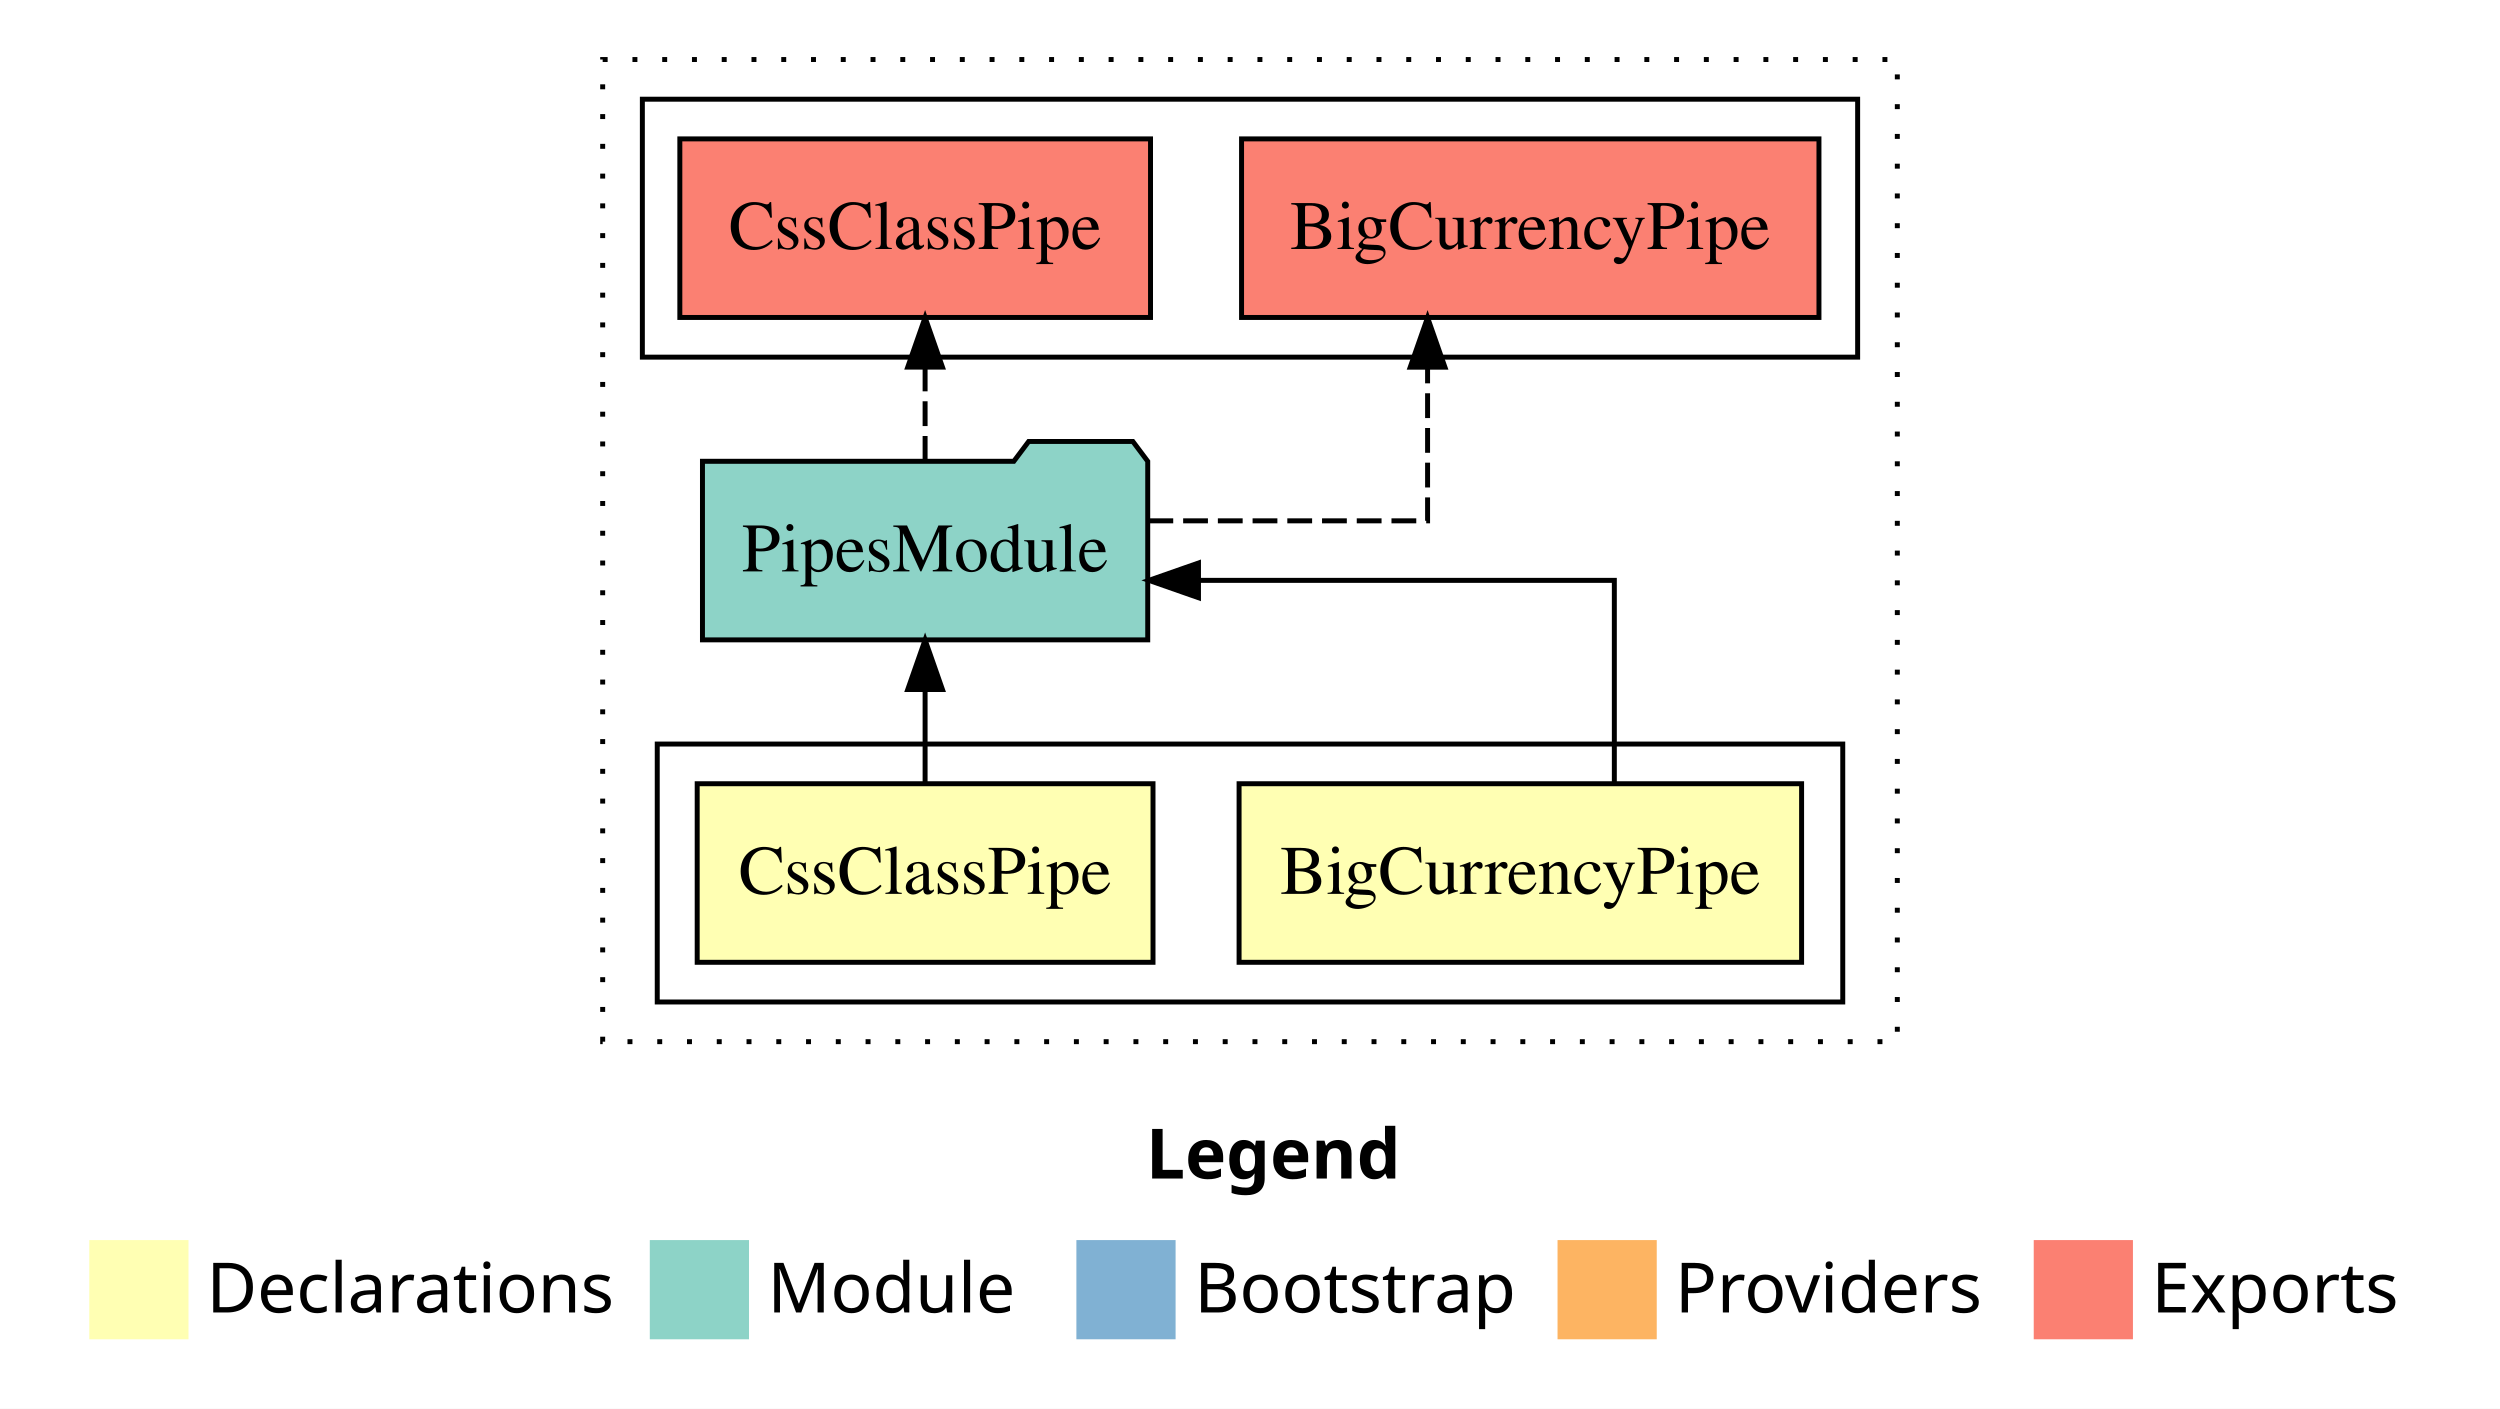
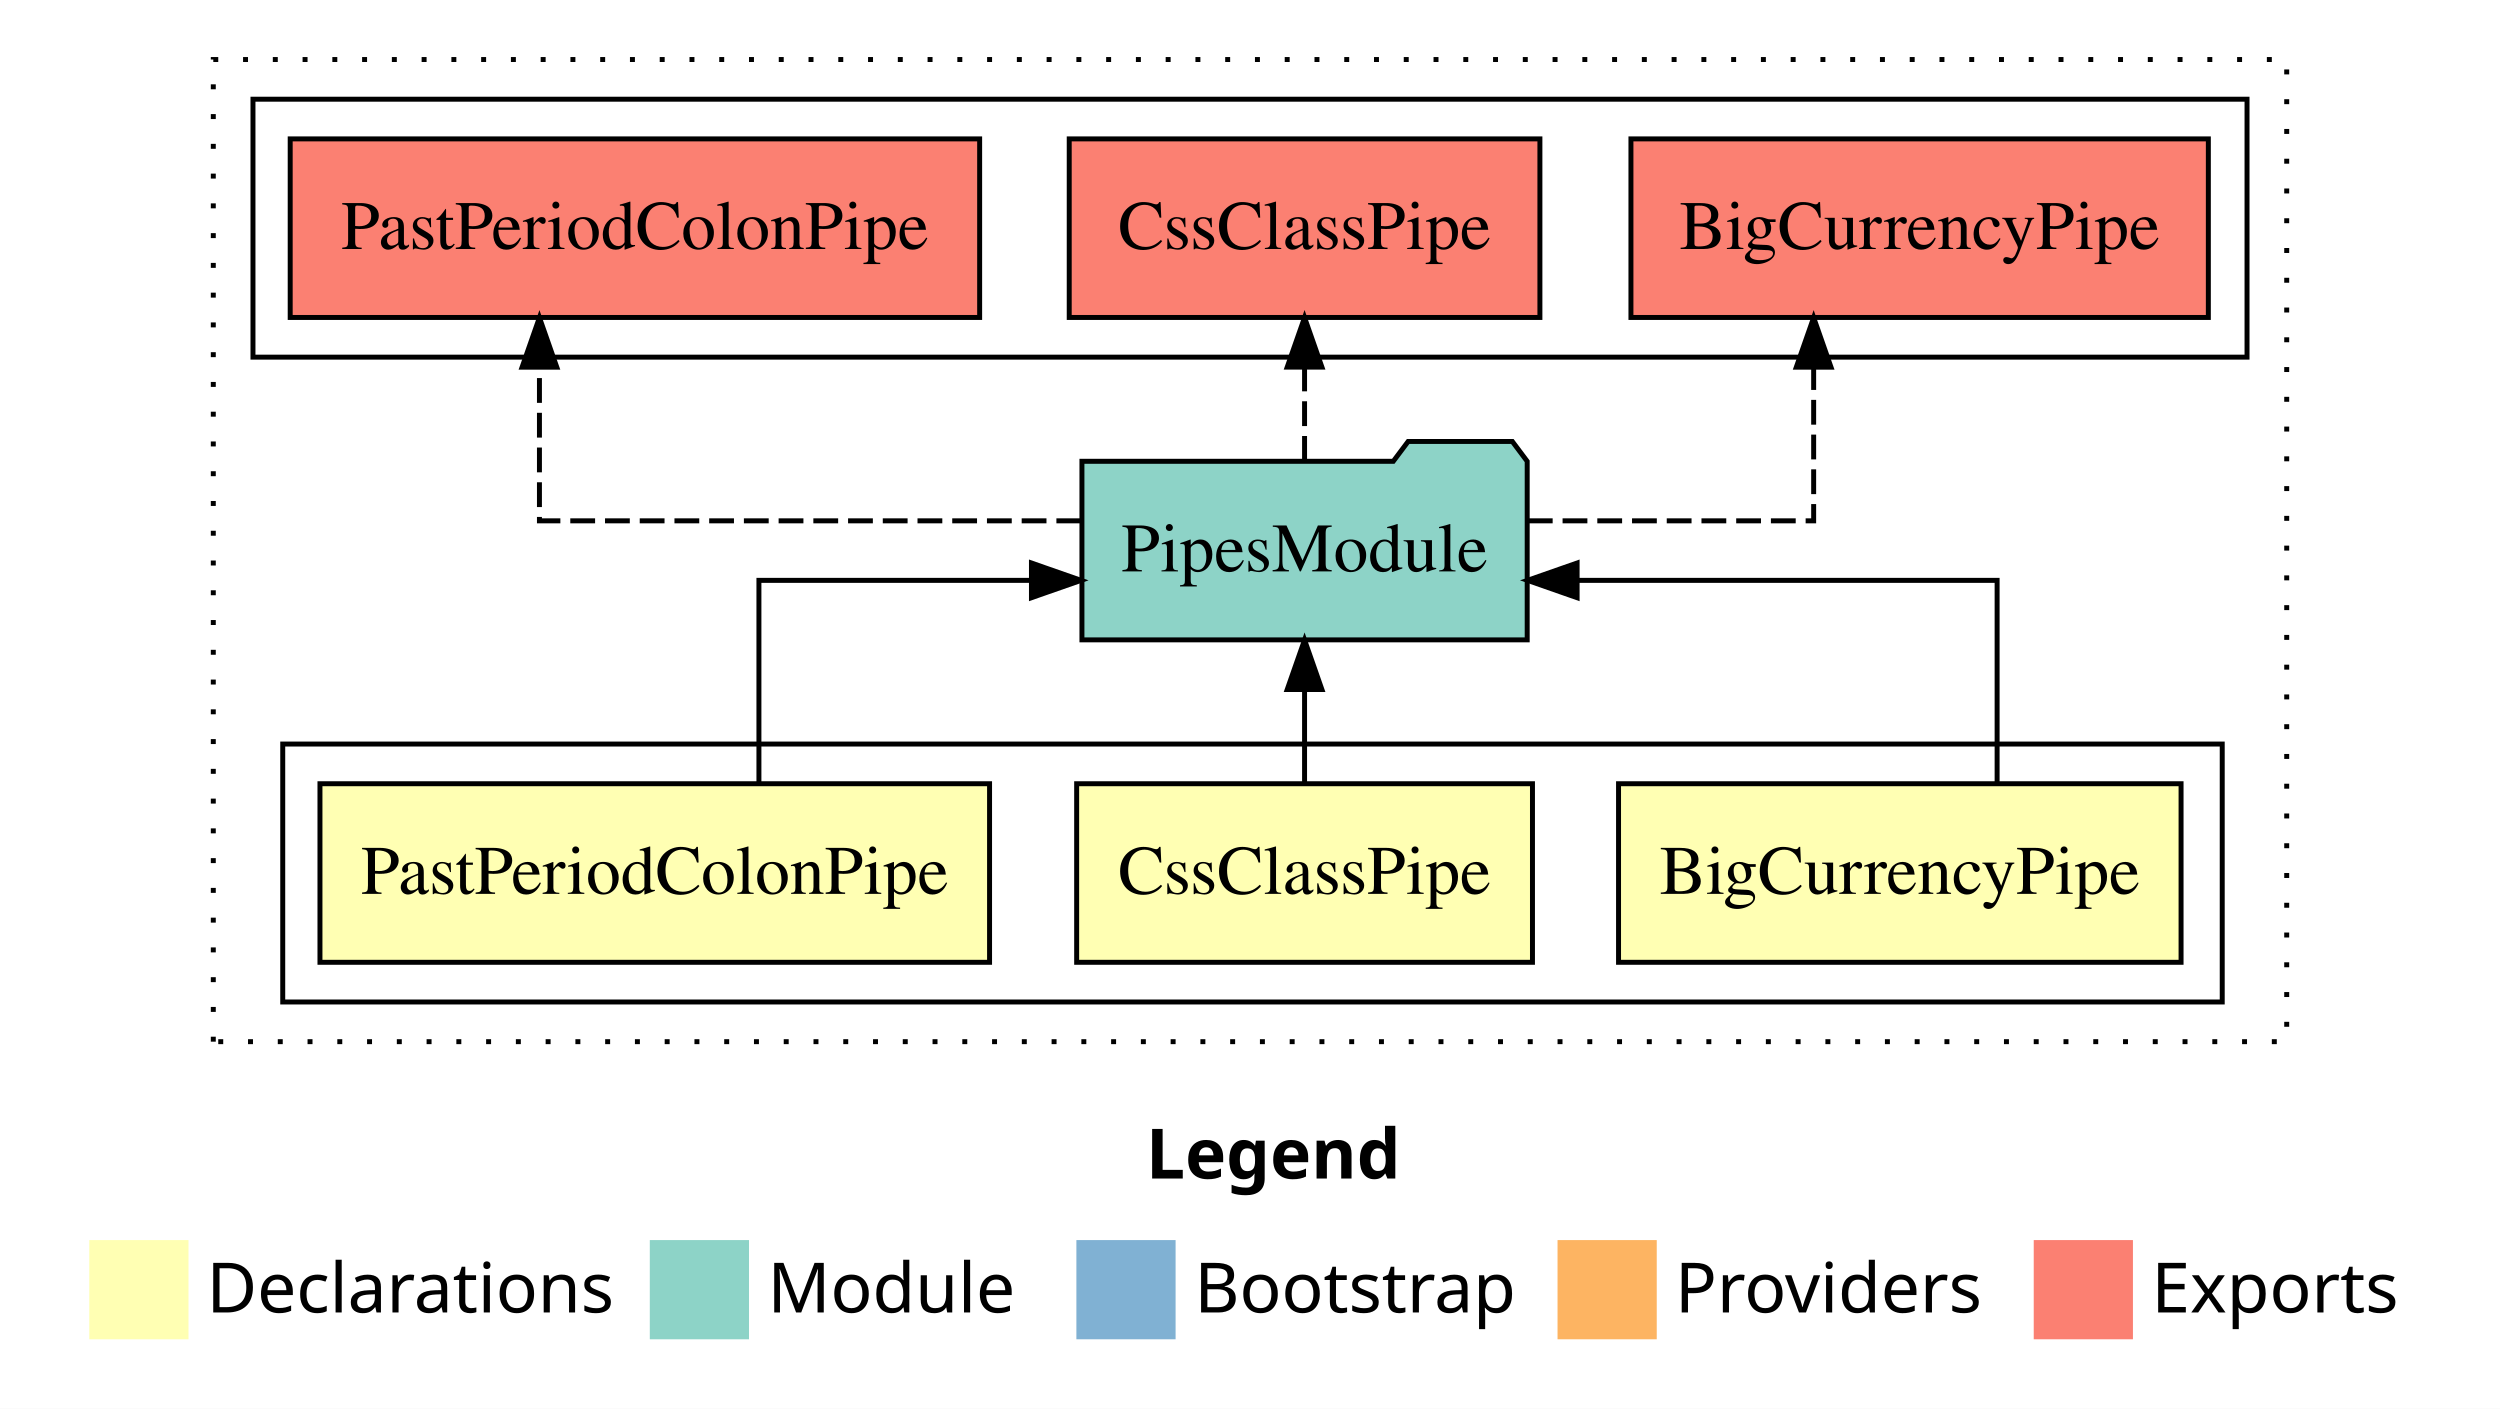
<svg xmlns="http://www.w3.org/2000/svg" width="504pt" height="284pt" viewBox="0.00 0.00 504.00 284.00">
  <g id="graph0" class="graph" transform="scale(1 1) rotate(0) translate(4 280)">
    <polygon fill="#ffffff" stroke="transparent" points="-4,4 -4,-280 500,-280 500,4 -4,4" />
    <text text-anchor="start" x="227.009" y="-42.4" font-family="sans-serif" font-weight="bold" font-size="14.00" fill="#000000">Legend</text>
    <polygon fill="#ffffb3" stroke="transparent" points="14,-10 14,-30 34,-30 34,-10 14,-10" />
    <text text-anchor="start" x="37.629" y="-15.4" font-family="sans-serif" font-size="14.00" fill="#000000">  Declarations</text>
    <polygon fill="#8dd3c7" stroke="transparent" points="127,-10 127,-30 147,-30 147,-10 127,-10" />
    <text text-anchor="start" x="150.725" y="-15.4" font-family="sans-serif" font-size="14.00" fill="#000000">  Module</text>
    <polygon fill="#80b1d3" stroke="transparent" points="213,-10 213,-30 233,-30 233,-10 213,-10" />
    <text text-anchor="start" x="236.781" y="-15.4" font-family="sans-serif" font-size="14.00" fill="#000000">  Bootstrap</text>
    <polygon fill="#fdb462" stroke="transparent" points="310,-10 310,-30 330,-30 330,-10 310,-10" />
    <text text-anchor="start" x="333.673" y="-15.4" font-family="sans-serif" font-size="14.00" fill="#000000">  Providers</text>
    <polygon fill="#fb8072" stroke="transparent" points="406,-10 406,-30 426,-30 426,-10 406,-10" />
    <text text-anchor="start" x="429.726" y="-15.4" font-family="sans-serif" font-size="14.00" fill="#000000">  Exports</text>
    <g id="clust1" class="cluster">
-       <polygon fill="none" stroke="#000000" stroke-dasharray="1,5" points="117.5,-70 117.5,-268 378.5,-268 378.5,-70 117.5,-70" />
+       <polygon fill="none" stroke="#000000" stroke-dasharray="1,5" points="39,-70 39,-268 457,-268 457,-70 39,-70" />
    </g>
    <g id="clust2" class="cluster">
-       <polygon fill="none" stroke="#000000" points="128.5,-78 128.5,-130 367.5,-130 367.5,-78 128.5,-78" />
+       <polygon fill="none" stroke="#000000" points="53,-78 53,-130 444,-130 444,-78 53,-78" />
    </g>
-     <g id="clust6" class="cluster">
-       <polygon fill="none" stroke="#000000" points="125.5,-208 125.5,-260 370.5,-260 370.5,-208 125.5,-208" />
+     <g id="clust7" class="cluster">
+       <polygon fill="none" stroke="#000000" points="47,-208 47,-260 449,-260 449,-208 47,-208" />
    </g>
    <g id="node1" class="node">
-       <polygon fill="#ffffb3" stroke="#000000" points="359.202,-122 245.798,-122 245.798,-86 359.202,-86 359.202,-122" />
-       <text text-anchor="middle" x="302.5" y="-99.8" font-family="Times,serif" font-size="14.00" fill="#000000">BigCurrencyPipe</text>
+       <polygon fill="#ffffb3" stroke="#000000" points="435.702,-122 322.298,-122 322.298,-86 435.702,-86 435.702,-122" />
+       <text text-anchor="middle" x="379" y="-99.8" font-family="Times,serif" font-size="14.00" fill="#000000">BigCurrencyPipe</text>
+     </g>
+     <g id="node4" class="node">
+       <polygon fill="#8dd3c7" stroke="#000000" points="303.882,-187 300.882,-191 279.882,-191 276.882,-187 214.118,-187 214.118,-151 303.882,-151 303.882,-187" />
+       <text text-anchor="middle" x="259" y="-164.8" font-family="Times,serif" font-size="14.00" fill="#000000">PipesModule</text>
+     </g>
+     <g id="edge1" class="edge">
+       <path fill="none" stroke="#000000" d="M398.617,-122.022C398.617,-139.373 398.617,-163 398.617,-163 398.617,-163 313.944,-163 313.944,-163" />
+       <polygon fill="#000000" stroke="#000000" points="313.944,-159.5 303.944,-163 313.944,-166.5 313.944,-159.5" />
+     </g>
+     <g id="node2" class="node">
+       <polygon fill="#ffffb3" stroke="#000000" points="304.946,-122 213.054,-122 213.054,-86 304.946,-86 304.946,-122" />
+       <text text-anchor="middle" x="259" y="-99.8" font-family="Times,serif" font-size="14.00" fill="#000000">CssClassPipe</text>
+     </g>
+     <g id="edge2" class="edge">
+       <path fill="none" stroke="#000000" d="M259,-122.106C259,-122.106 259,-140.991 259,-140.991" />
+       <polygon fill="#000000" stroke="#000000" points="255.5,-140.991 259,-150.991 262.5,-140.991 255.5,-140.991" />
    </g>
    <g id="node3" class="node">
-       <polygon fill="#8dd3c7" stroke="#000000" points="227.382,-187 224.382,-191 203.382,-191 200.382,-187 137.618,-187 137.618,-151 227.382,-151 227.382,-187" />
-       <text text-anchor="middle" x="182.5" y="-164.8" font-family="Times,serif" font-size="14.00" fill="#000000">PipesModule</text>
-     </g>
-     <g id="edge1" class="edge">
-       <path fill="none" stroke="#000000" d="M321.45,-122.022C321.45,-139.373 321.45,-163 321.45,-163 321.45,-163 237.613,-163 237.613,-163" />
-       <polygon fill="#000000" stroke="#000000" points="237.613,-159.5 227.613,-163 237.613,-166.5 237.613,-159.5" />
-     </g>
-     <g id="node2" class="node">
-       <polygon fill="#ffffb3" stroke="#000000" points="228.446,-122 136.554,-122 136.554,-86 228.446,-86 228.446,-122" />
-       <text text-anchor="middle" x="182.5" y="-99.8" font-family="Times,serif" font-size="14.00" fill="#000000">CssClassPipe</text>
-     </g>
-     <g id="edge2" class="edge">
-       <path fill="none" stroke="#000000" d="M182.5,-122.106C182.5,-122.106 182.5,-140.991 182.5,-140.991" />
-       <polygon fill="#000000" stroke="#000000" points="179,-140.991 182.5,-150.991 186,-140.991 179,-140.991" />
-     </g>
-     <g id="node4" class="node">
-       <polygon fill="#fb8072" stroke="#000000" points="362.702,-252 246.298,-252 246.298,-216 362.702,-216 362.702,-252" />
-       <text text-anchor="middle" x="304.5" y="-229.8" font-family="Times,serif" font-size="14.00" fill="#000000">BigCurrencyPipe </text>
+       <polygon fill="#ffffb3" stroke="#000000" points="195.496,-122 60.504,-122 60.504,-86 195.496,-86 195.496,-122" />
+       <text text-anchor="middle" x="128" y="-99.8" font-family="Times,serif" font-size="14.00" fill="#000000">PastPeriodColonPipe</text>
    </g>
    <g id="edge3" class="edge">
-       <path fill="none" stroke="#000000" stroke-dasharray="5,2" d="M227.521,-175C254.576,-175 283.8,-175 283.8,-175 283.8,-175 283.8,-205.977 283.8,-205.977" />
-       <polygon fill="#000000" stroke="#000000" points="280.3,-205.977 283.8,-215.977 287.3,-205.977 280.3,-205.977" />
+       <path fill="none" stroke="#000000" d="M148.999,-122.022C148.999,-139.373 148.999,-163 148.999,-163 148.999,-163 203.941,-163 203.941,-163" />
+       <polygon fill="#000000" stroke="#000000" points="203.941,-166.5 213.941,-163 203.941,-159.5 203.941,-166.5" />
    </g>
    <g id="node5" class="node">
-       <polygon fill="#fb8072" stroke="#000000" points="227.945,-252 133.055,-252 133.055,-216 227.945,-216 227.945,-252" />
-       <text text-anchor="middle" x="180.5" y="-229.8" font-family="Times,serif" font-size="14.00" fill="#000000">CssClassPipe </text>
+       <polygon fill="#fb8072" stroke="#000000" points="441.202,-252 324.798,-252 324.798,-216 441.202,-216 441.202,-252" />
+       <text text-anchor="middle" x="383" y="-229.8" font-family="Times,serif" font-size="14.00" fill="#000000">BigCurrencyPipe </text>
    </g>
    <g id="edge4" class="edge">
-       <path fill="none" stroke="#000000" stroke-dasharray="5,2" d="M182.5,-187.106C182.5,-187.106 182.5,-205.991 182.5,-205.991" />
-       <polygon fill="#000000" stroke="#000000" points="179,-205.991 182.5,-215.991 186,-205.991 179,-205.991" />
+       <path fill="none" stroke="#000000" stroke-dasharray="5,2" d="M304.016,-175C331.592,-175 361.633,-175 361.633,-175 361.633,-175 361.633,-205.977 361.633,-205.977" />
+       <polygon fill="#000000" stroke="#000000" points="358.133,-205.977 361.633,-215.977 365.133,-205.977 358.133,-205.977" />
+     </g>
+     <g id="node6" class="node">
+       <polygon fill="#fb8072" stroke="#000000" points="306.445,-252 211.555,-252 211.555,-216 306.445,-216 306.445,-252" />
+       <text text-anchor="middle" x="259" y="-229.8" font-family="Times,serif" font-size="14.00" fill="#000000">CssClassPipe </text>
+     </g>
+     <g id="edge5" class="edge">
+       <path fill="none" stroke="#000000" stroke-dasharray="5,2" d="M259,-187.106C259,-187.106 259,-205.991 259,-205.991" />
+       <polygon fill="#000000" stroke="#000000" points="255.5,-205.991 259,-215.991 262.5,-205.991 255.5,-205.991" />
+     </g>
+     <g id="node7" class="node">
+       <polygon fill="#fb8072" stroke="#000000" points="193.497,-252 54.503,-252 54.503,-216 193.497,-216 193.497,-252" />
+       <text text-anchor="middle" x="124" y="-229.8" font-family="Times,serif" font-size="14.00" fill="#000000">PastPeriodColonPipe </text>
+     </g>
+     <g id="edge6" class="edge">
+       <path fill="none" stroke="#000000" stroke-dasharray="5,2" d="M213.97,-175C168.441,-175 104.751,-175 104.751,-175 104.751,-175 104.751,-205.977 104.751,-205.977" />
+       <polygon fill="#000000" stroke="#000000" points="101.251,-205.977 104.751,-215.977 108.251,-205.977 101.251,-205.977" />
    </g>
  </g>
</svg>
